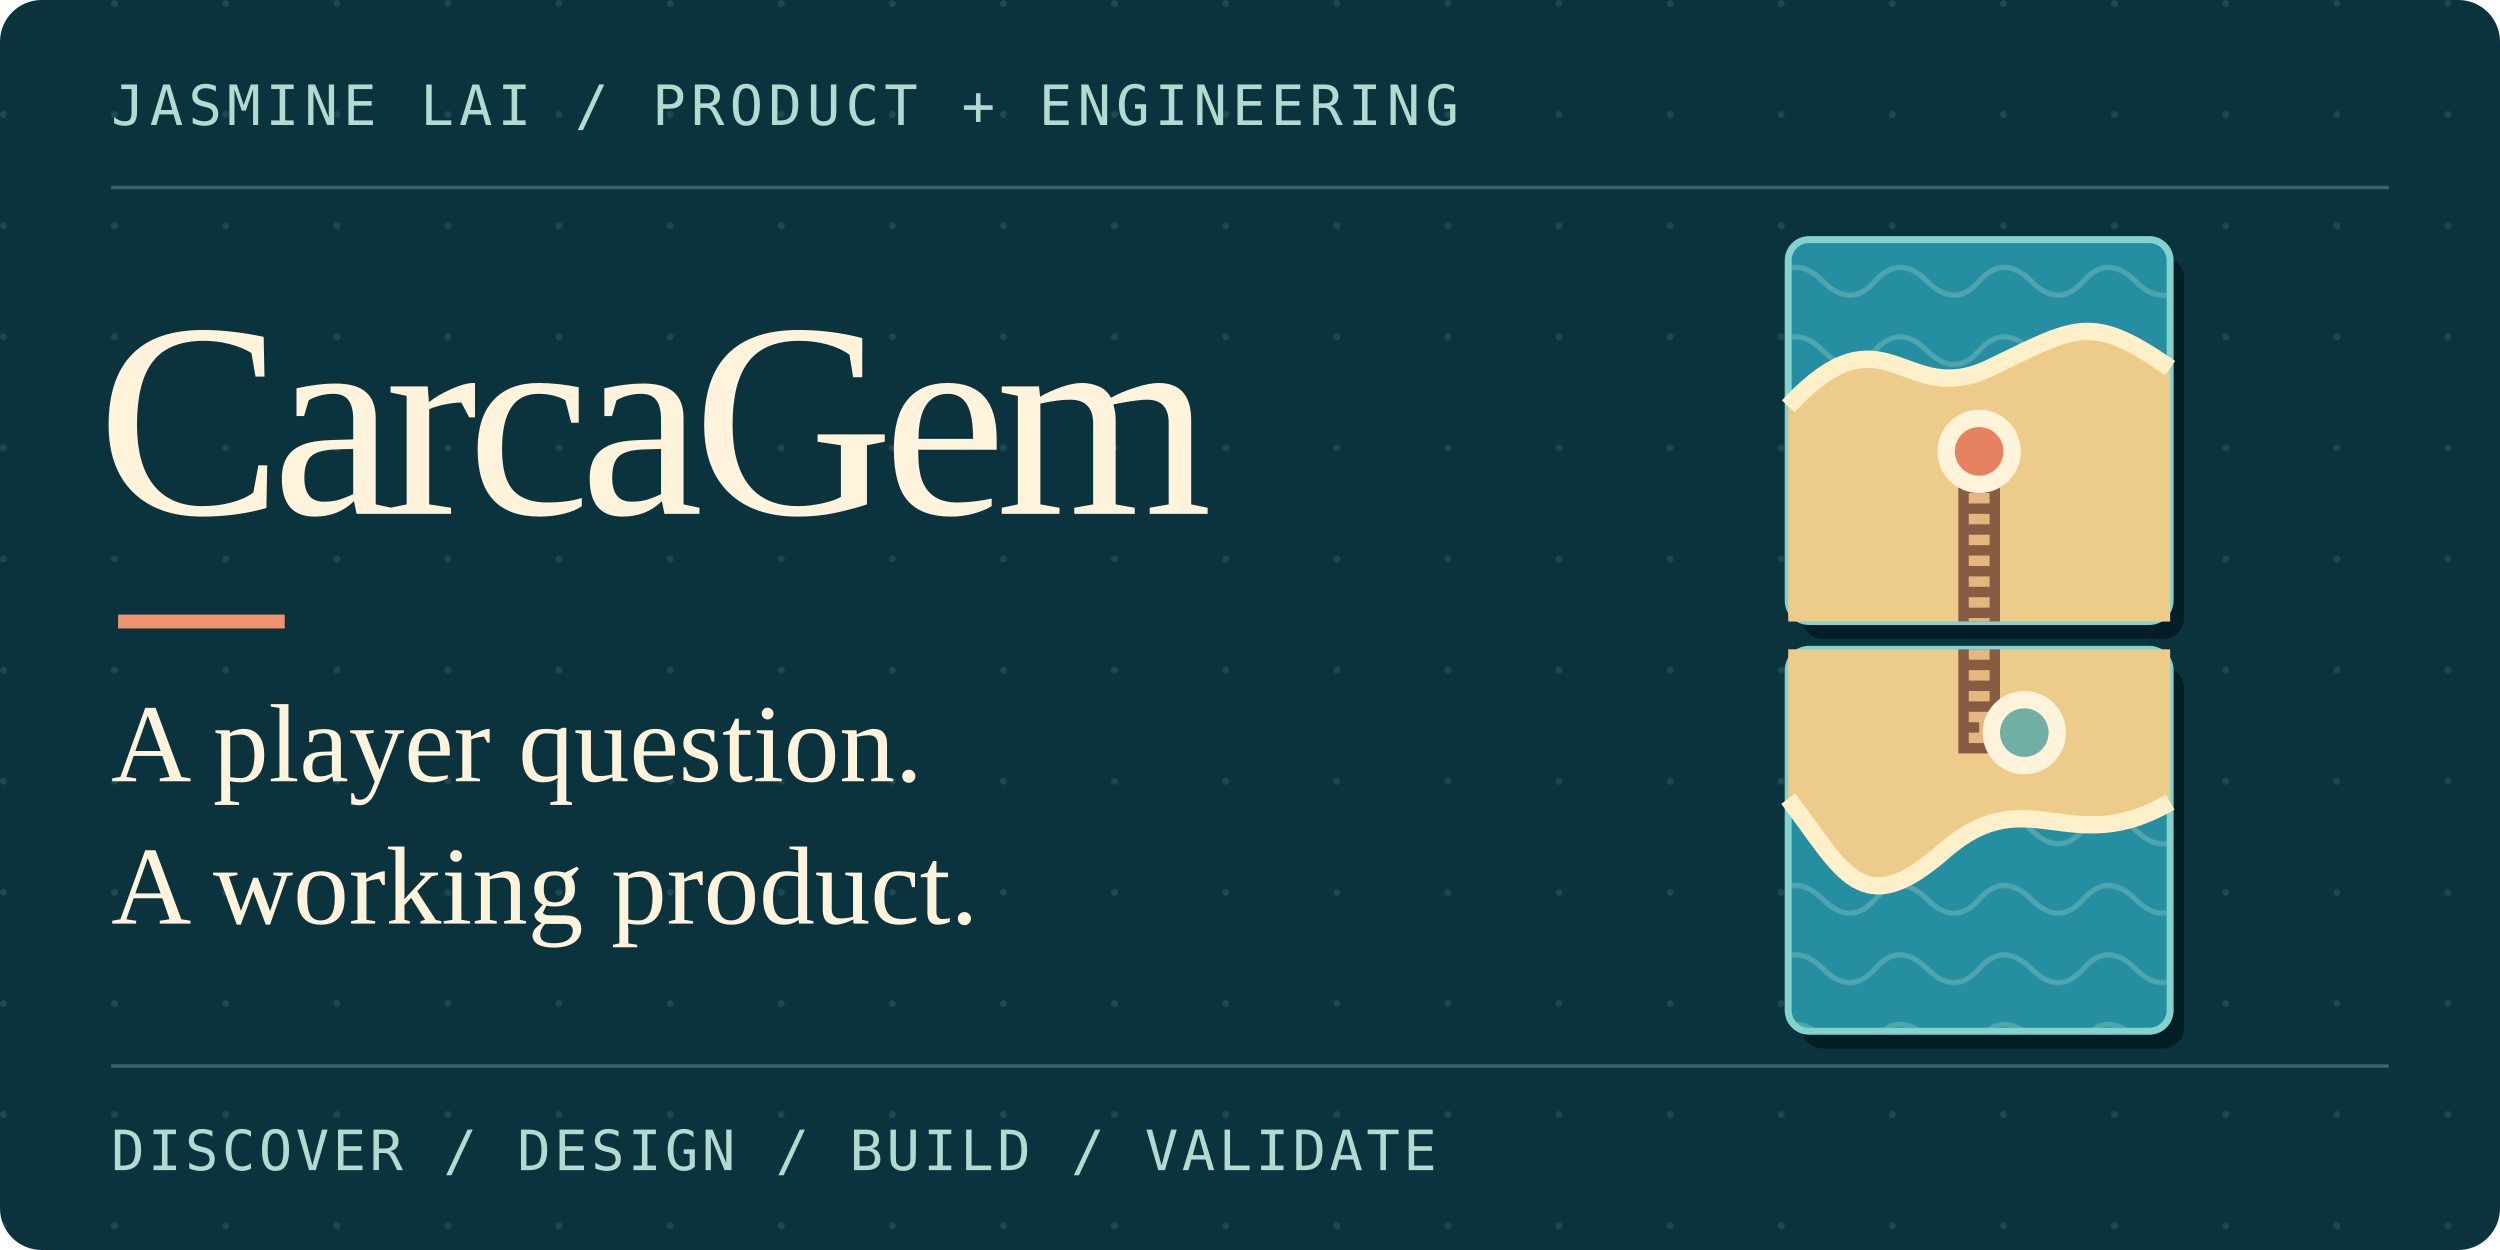
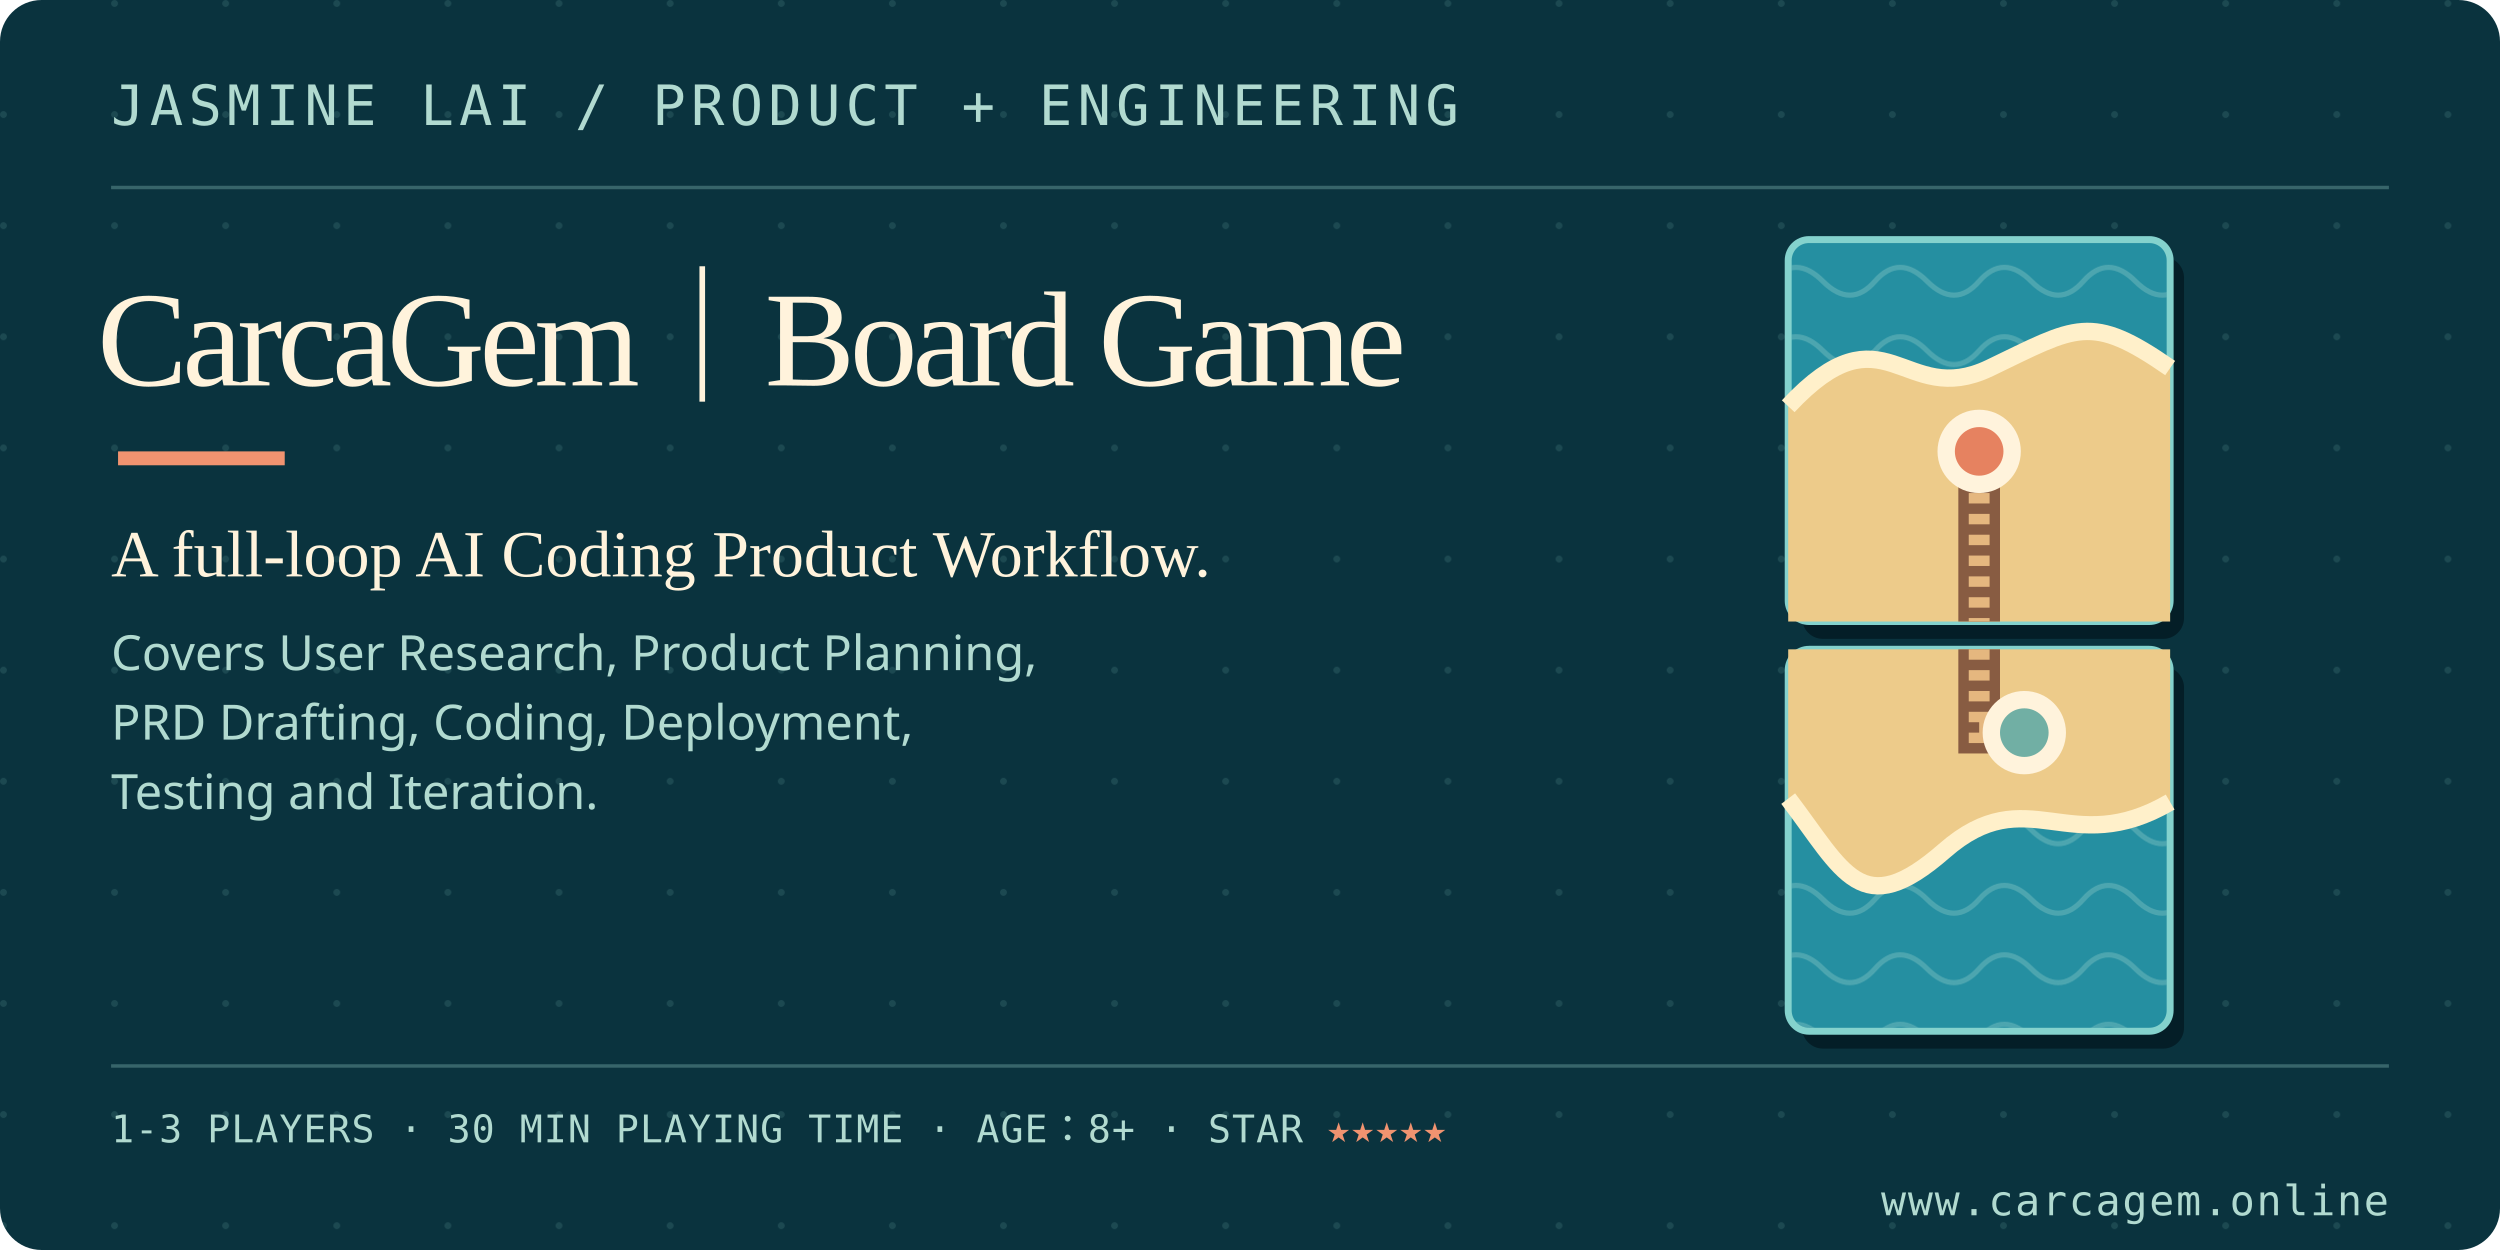
<svg xmlns="http://www.w3.org/2000/svg" width="720" height="360" viewBox="0 0 720 360" fill="none" role="img" aria-labelledby="title desc">
  <defs>
    <pattern id="grid" width="32" height="32" patternUnits="userSpaceOnUse">
      <circle cx="1" cy="1" r="1" fill="#70AAA8" opacity=".18" />
    </pattern>
    <pattern id="waves" width="30" height="20" patternUnits="userSpaceOnUse">
      <path d="M-5 12Q2 4 10 12T25 12T40 12" stroke="#B1E0D3" stroke-opacity=".28" stroke-width="1.5" />
    </pattern>
  </defs>
  <rect width="720" height="360" rx="12" fill="#0A333E" />
  <rect width="720" height="360" rx="12" fill="url(#grid)" />
  <text x="32" y="36" fill="#B1DAD0" font-family="monospace" font-size="16" letter-spacing="1.5">JASMINE LAI / PRODUCT + ENGINEERING</text>
  <path d="M32 54H688" stroke="#83B6B3" stroke-opacity=".38" />
-   <text x="28" y="148" fill="#FFF3DC" font-family="Georgia, 'Times New Roman', serif" font-size="80" letter-spacing="-3">CarcaGem</text>
-   <path d="M34 179H82" stroke="#F09370" stroke-width="4" />
-   <text x="32" y="225" fill="#FFF3DC" font-family="Georgia, 'Times New Roman', serif" font-size="32">A player question.</text>
-   <text x="32" y="266" fill="#FFF3DC" font-family="Georgia, 'Times New Roman', serif" font-size="32">A working product.</text>
+   <text x="28" y="111" fill="#FFF3DC" font-family="Georgia, 'Times New Roman', serif" font-size="39" letter-spacing="-1.5">CarcaGem｜Board Game</text>
+   <path d="M34 132H82" stroke="#F09370" stroke-width="4" />
+   <text x="32" y="166" fill="#FFF3DC" font-family="Georgia, 'Times New Roman', serif" font-size="19">A full-loop AI Coding Product Workflow.</text>
+   <text x="32" y="193" fill="#B1DAD0" font-family="sans-serif" font-size="14">Covers User Research, Product Planning,</text>
+   <text x="32" y="213" fill="#B1DAD0" font-family="sans-serif" font-size="14">PRD Drafting, Coding, Deployment,</text>
+   <text x="32" y="233" fill="#B1DAD0" font-family="sans-serif" font-size="14">Testing and Iteration.</text>
  <path d="M32 307H688" stroke="#83B6B3" stroke-opacity=".38" />
-   <text x="32" y="337" fill="#B1DAD0" font-family="monospace" font-size="16" letter-spacing="1">DISCOVER / DESIGN / BUILD / VALIDATE</text>
+   <text x="32" y="329" fill="#B1DAD0" font-family="monospace" font-size="11" letter-spacing=".3">1-3 PLAYERS · 30 MIN PLAYING TIME · AGE：8+ · STAR <tspan fill="#F09370">★★★★★</tspan>
+   </text>
+   <text x="688" y="350" text-anchor="end" fill="#B1DAD0" font-family="monospace" font-size="12" letter-spacing=".5">www.carcagem.online</text>
  <g transform="translate(515 69)">
    <rect x="4" y="5" width="110" height="110" rx="6" fill="#041E27" />
    <rect width="110" height="110" rx="6" fill="#258FA1" stroke="#84D2CD" stroke-width="2" />
    <rect x="1" y="1" width="108" height="108" rx="5" fill="url(#waves)" />
    <path d="M0 48C28 18 33 49 58 37S87 21 110 37V110H0Z" fill="#EDCB8A" />
    <path d="M0 48C28 18 33 49 58 37S87 21 110 37" stroke="#FFF0CA" stroke-width="5" />
    <path d="M55 61V110" stroke="#885C42" stroke-width="12" />
    <path d="M55 61V110" stroke="#E5B77F" stroke-width="6" stroke-dasharray="3 3" />
    <circle cx="55" cy="61" r="12" fill="#FFF3DC" />
    <circle cx="55" cy="61" r="7" fill="#E68260" />
  </g>
  <g transform="translate(515 187)">
    <rect x="4" y="5" width="110" height="110" rx="6" fill="#041E27" />
    <rect width="110" height="110" rx="6" fill="#258FA1" stroke="#84D2CD" stroke-width="2" />
    <rect x="1" y="1" width="108" height="108" rx="5" fill="url(#waves)" />
    <path d="M0 0H110V44C81 61 69 37 45 58S16 64 0 43Z" fill="#EDCB8A" />
    <path d="M0 43C16 64 21 79 45 58S81 61 110 44" stroke="#FFF0CA" stroke-width="5" />
    <path d="M55 0V24H68" stroke="#885C42" stroke-width="12" />
    <path d="M55 0V24H68" stroke="#E5B77F" stroke-width="6" stroke-dasharray="3 3" />
    <circle cx="68" cy="24" r="12" fill="#FFF3DC" />
    <circle cx="68" cy="24" r="7" fill="#71AFA4" />
  </g>
</svg>
